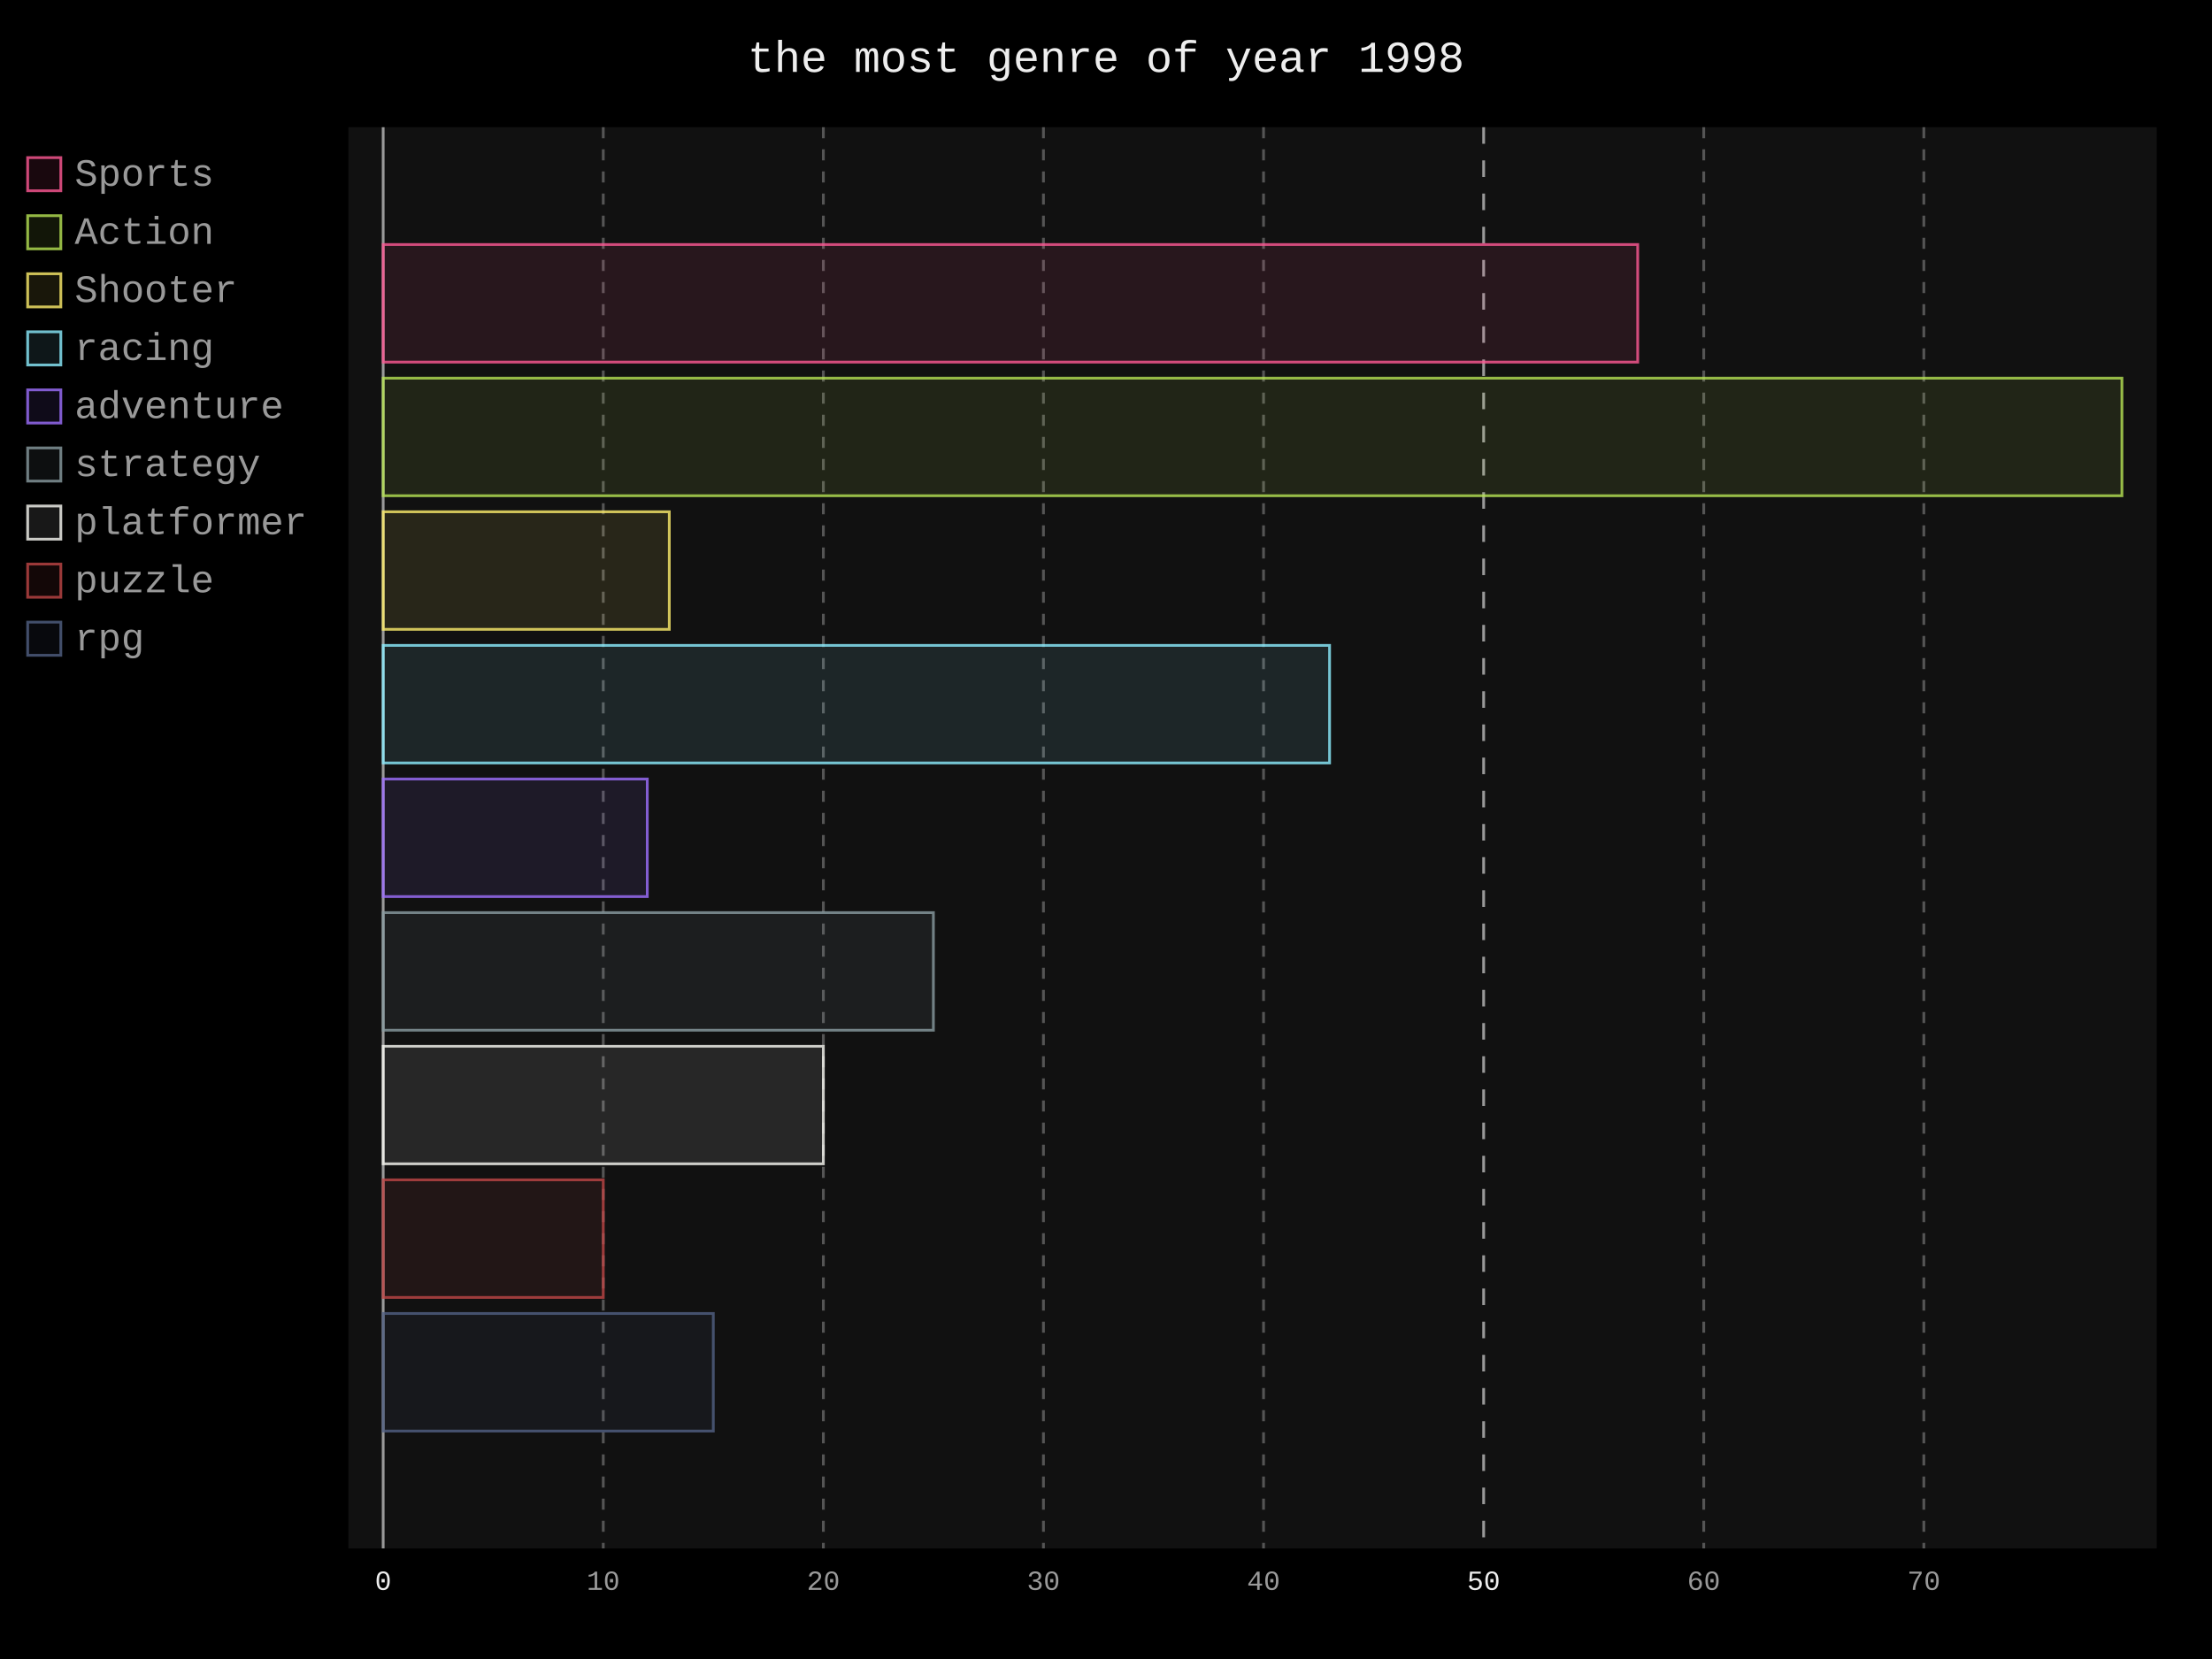
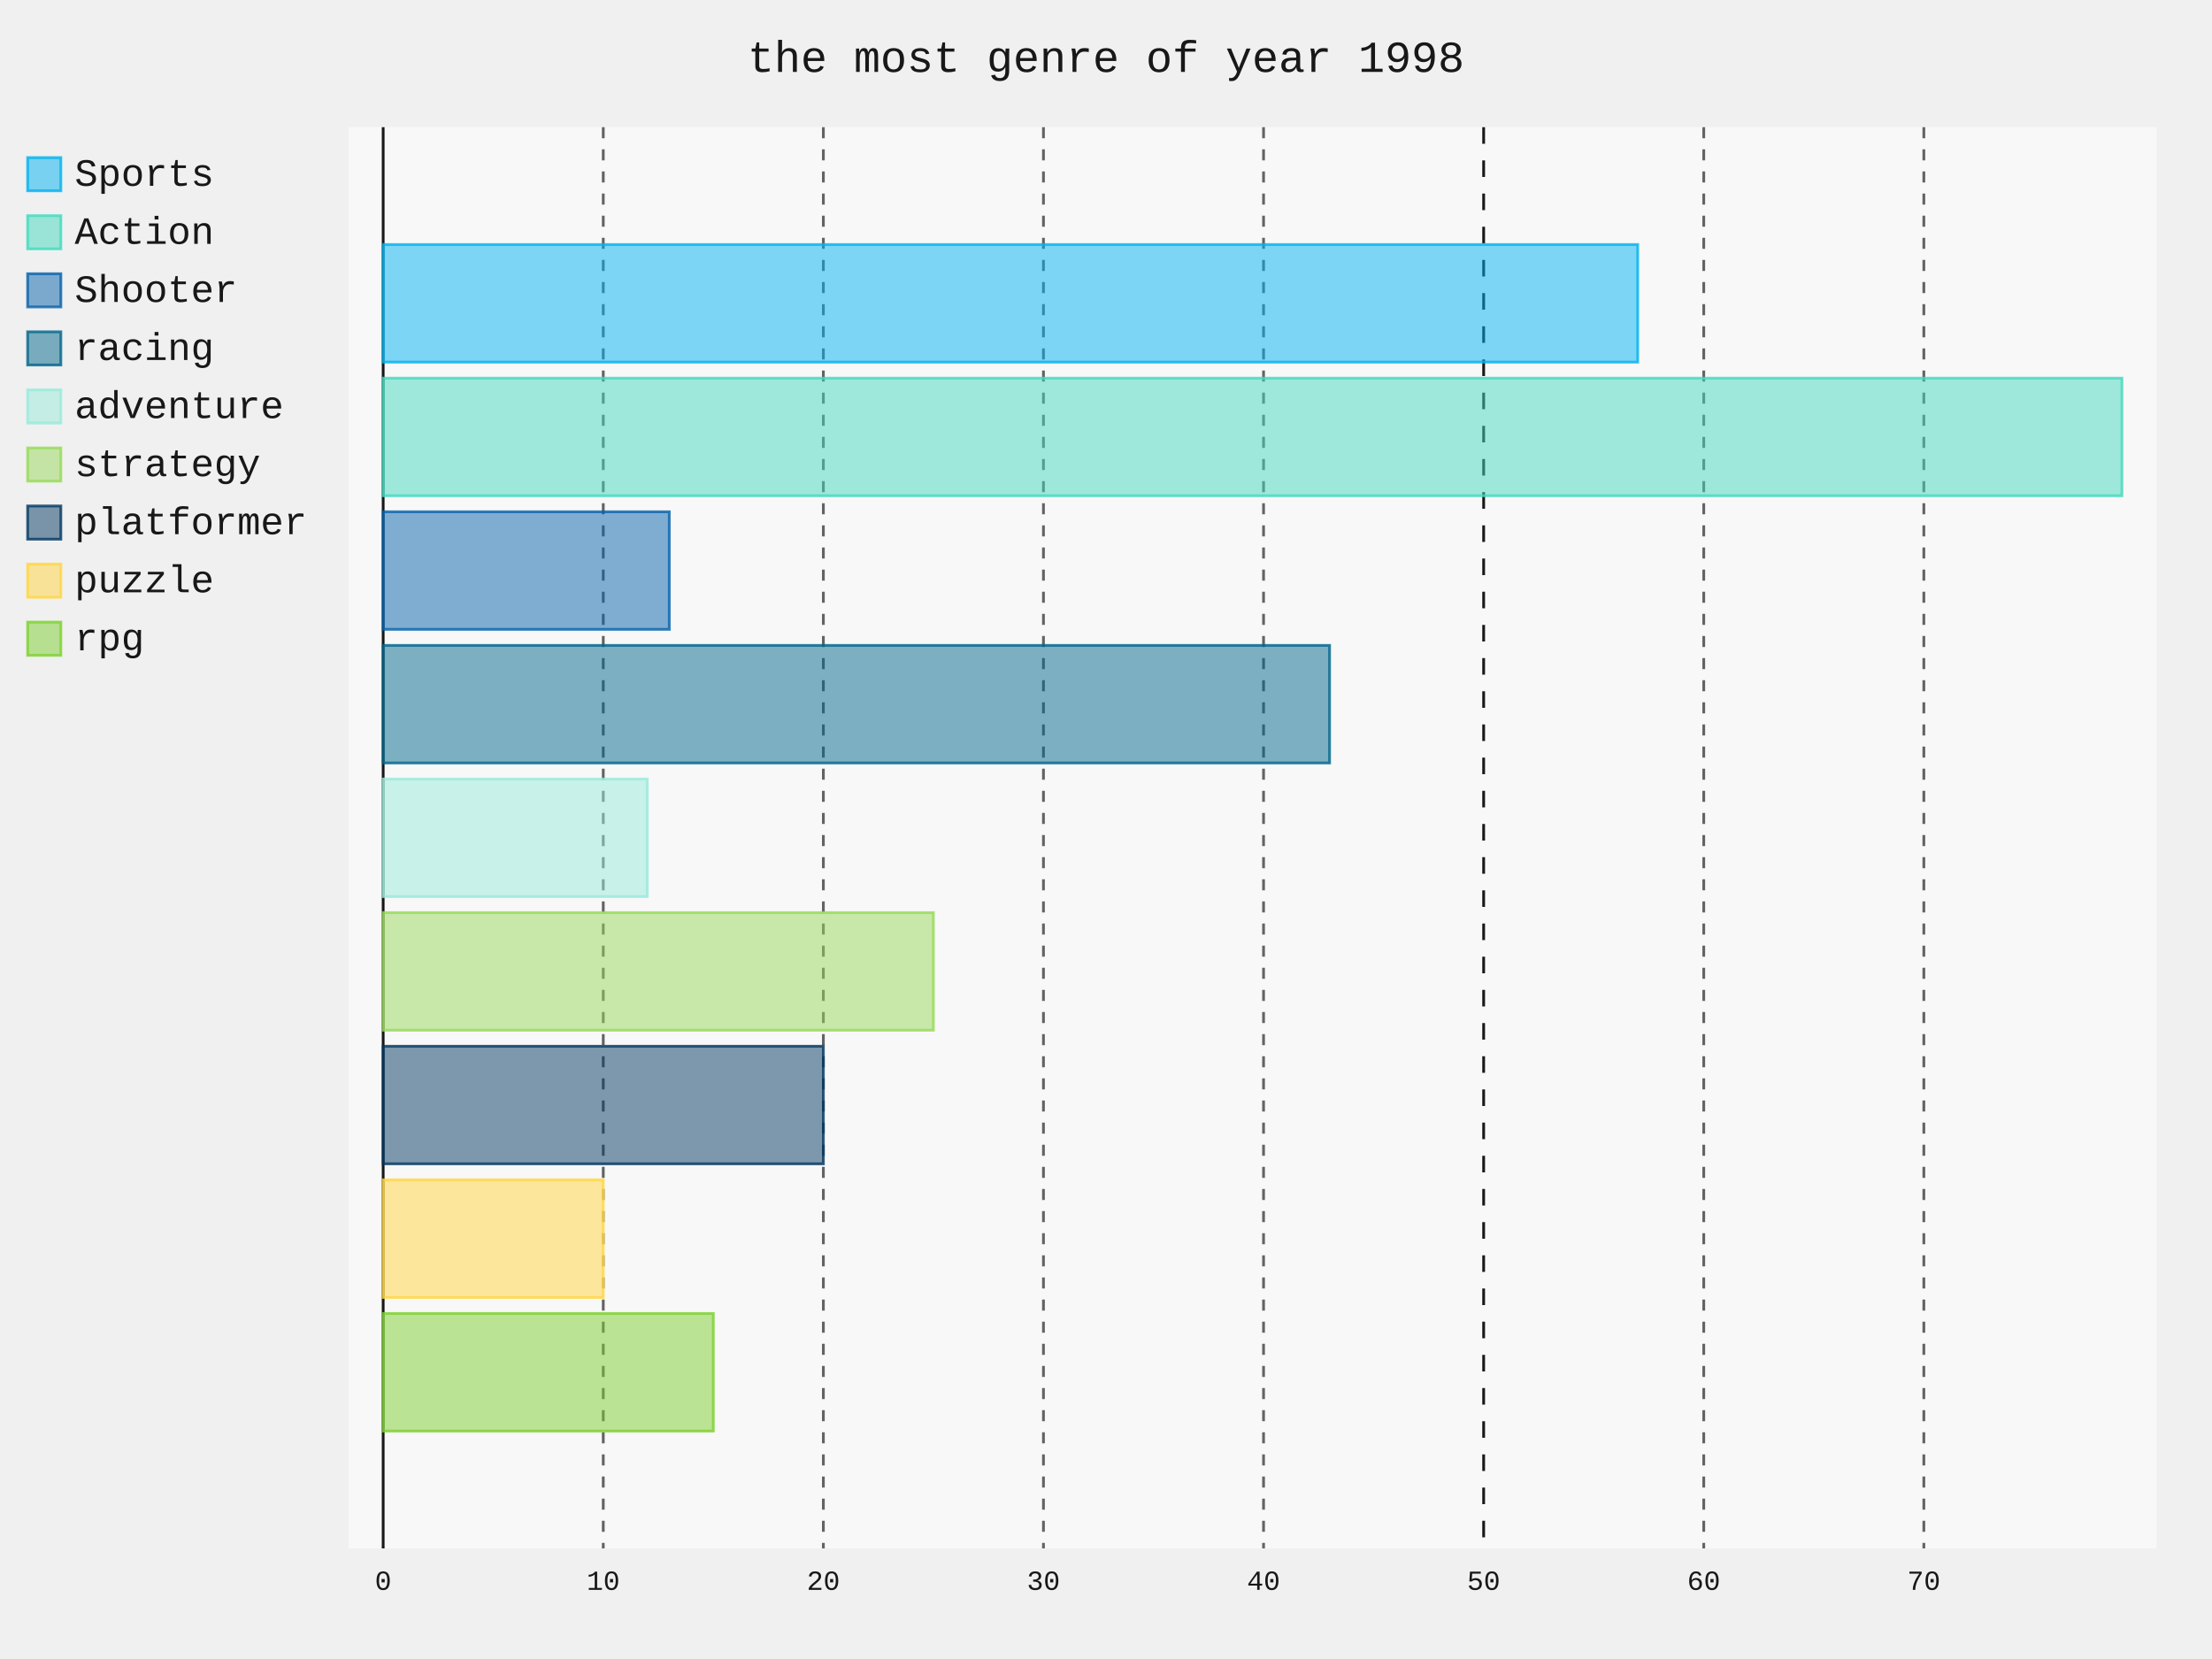
- <svg xmlns="http://www.w3.org/2000/svg" class="pygal-chart" id="chart-cce22398-1a6a-4dcd-a132-a77344c1b73f" viewBox="0 0 800 600">
+ <svg xmlns="http://www.w3.org/2000/svg" class="pygal-chart" id="chart-31ad3773-eef2-4625-90d8-b379c4fb5414" viewBox="0 0 800 600">
  <defs>
-     <style type="text/css">#chart-cce22398-1a6a-4dcd-a132-a77344c1b73f{-webkit-user-select:none;-webkit-font-smoothing:antialiased;font-family:Consolas,"Liberation Mono",Menlo,Courier,monospace}#chart-cce22398-1a6a-4dcd-a132-a77344c1b73f .title{font-family:Consolas,"Liberation Mono",Menlo,Courier,monospace;font-size:16px}#chart-cce22398-1a6a-4dcd-a132-a77344c1b73f .legends .legend text{font-family:Consolas,"Liberation Mono",Menlo,Courier,monospace;font-size:14px}#chart-cce22398-1a6a-4dcd-a132-a77344c1b73f .axis text{font-family:Consolas,"Liberation Mono",Menlo,Courier,monospace;font-size:10px}#chart-cce22398-1a6a-4dcd-a132-a77344c1b73f .axis text.major{font-family:Consolas,"Liberation Mono",Menlo,Courier,monospace;font-size:10px}#chart-cce22398-1a6a-4dcd-a132-a77344c1b73f .text-overlay text.value{font-family:Consolas,"Liberation Mono",Menlo,Courier,monospace;font-size:16px}#chart-cce22398-1a6a-4dcd-a132-a77344c1b73f .text-overlay text.label{font-family:Consolas,"Liberation Mono",Menlo,Courier,monospace;font-size:10px}#chart-cce22398-1a6a-4dcd-a132-a77344c1b73f .tooltip{font-family:Consolas,"Liberation Mono",Menlo,Courier,monospace;font-size:14px}#chart-cce22398-1a6a-4dcd-a132-a77344c1b73f text.no_data{font-family:Consolas,"Liberation Mono",Menlo,Courier,monospace;font-size:64px}
- #chart-cce22398-1a6a-4dcd-a132-a77344c1b73f{background-color:black}#chart-cce22398-1a6a-4dcd-a132-a77344c1b73f path,#chart-cce22398-1a6a-4dcd-a132-a77344c1b73f line,#chart-cce22398-1a6a-4dcd-a132-a77344c1b73f rect,#chart-cce22398-1a6a-4dcd-a132-a77344c1b73f circle{-webkit-transition:1s ease-out;-moz-transition:1s ease-out;transition:1s ease-out}#chart-cce22398-1a6a-4dcd-a132-a77344c1b73f .graph &gt; .background{fill:black}#chart-cce22398-1a6a-4dcd-a132-a77344c1b73f .plot &gt; .background{fill:#111}#chart-cce22398-1a6a-4dcd-a132-a77344c1b73f .graph{fill:#999}#chart-cce22398-1a6a-4dcd-a132-a77344c1b73f text.no_data{fill:#eee}#chart-cce22398-1a6a-4dcd-a132-a77344c1b73f .title{fill:#eee}#chart-cce22398-1a6a-4dcd-a132-a77344c1b73f .legends .legend text{fill:#999}#chart-cce22398-1a6a-4dcd-a132-a77344c1b73f .legends .legend:hover text{fill:#eee}#chart-cce22398-1a6a-4dcd-a132-a77344c1b73f .axis .line{stroke:#eee}#chart-cce22398-1a6a-4dcd-a132-a77344c1b73f .axis .guide.line{stroke:#555}#chart-cce22398-1a6a-4dcd-a132-a77344c1b73f .axis .major.line{stroke:#999}#chart-cce22398-1a6a-4dcd-a132-a77344c1b73f .axis text.major{fill:#eee}#chart-cce22398-1a6a-4dcd-a132-a77344c1b73f .axis.y .guides:hover .guide.line,#chart-cce22398-1a6a-4dcd-a132-a77344c1b73f .line-graph .axis.x .guides:hover .guide.line,#chart-cce22398-1a6a-4dcd-a132-a77344c1b73f .stackedline-graph .axis.x .guides:hover .guide.line,#chart-cce22398-1a6a-4dcd-a132-a77344c1b73f .xy-graph .axis.x .guides:hover .guide.line{stroke:#eee}#chart-cce22398-1a6a-4dcd-a132-a77344c1b73f .axis .guides:hover text{fill:#eee}#chart-cce22398-1a6a-4dcd-a132-a77344c1b73f .reactive{fill-opacity:.1;stroke-opacity:.8}#chart-cce22398-1a6a-4dcd-a132-a77344c1b73f .ci{stroke:#999}#chart-cce22398-1a6a-4dcd-a132-a77344c1b73f .reactive.active,#chart-cce22398-1a6a-4dcd-a132-a77344c1b73f .active .reactive{fill-opacity:.75;stroke-opacity:.9;stroke-width:4}#chart-cce22398-1a6a-4dcd-a132-a77344c1b73f .ci .reactive.active{stroke-width:1.5}#chart-cce22398-1a6a-4dcd-a132-a77344c1b73f .series text{fill:#eee}#chart-cce22398-1a6a-4dcd-a132-a77344c1b73f .tooltip rect{fill:#111;stroke:#eee;-webkit-transition:opacity 1s ease-out;-moz-transition:opacity 1s ease-out;transition:opacity 1s ease-out}#chart-cce22398-1a6a-4dcd-a132-a77344c1b73f .tooltip .label{fill:#999}#chart-cce22398-1a6a-4dcd-a132-a77344c1b73f .tooltip .label{fill:#999}#chart-cce22398-1a6a-4dcd-a132-a77344c1b73f .tooltip .legend{font-size:.8em;fill:#555}#chart-cce22398-1a6a-4dcd-a132-a77344c1b73f .tooltip .x_label{font-size:.6em;fill:#eee}#chart-cce22398-1a6a-4dcd-a132-a77344c1b73f .tooltip .xlink{font-size:.5em;text-decoration:underline}#chart-cce22398-1a6a-4dcd-a132-a77344c1b73f .tooltip .value{font-size:1.5em}#chart-cce22398-1a6a-4dcd-a132-a77344c1b73f .bound{font-size:.5em}#chart-cce22398-1a6a-4dcd-a132-a77344c1b73f .max-value{font-size:.75em;fill:#555}#chart-cce22398-1a6a-4dcd-a132-a77344c1b73f .map-element{fill:#111;stroke:#555 !important}#chart-cce22398-1a6a-4dcd-a132-a77344c1b73f .map-element .reactive{fill-opacity:inherit;stroke-opacity:inherit}#chart-cce22398-1a6a-4dcd-a132-a77344c1b73f .color-0,#chart-cce22398-1a6a-4dcd-a132-a77344c1b73f .color-0 a:visited{stroke:#ff5995;fill:#ff5995}#chart-cce22398-1a6a-4dcd-a132-a77344c1b73f .color-1,#chart-cce22398-1a6a-4dcd-a132-a77344c1b73f .color-1 a:visited{stroke:#b6e354;fill:#b6e354}#chart-cce22398-1a6a-4dcd-a132-a77344c1b73f .color-2,#chart-cce22398-1a6a-4dcd-a132-a77344c1b73f .color-2 a:visited{stroke:#feed6c;fill:#feed6c}#chart-cce22398-1a6a-4dcd-a132-a77344c1b73f .color-3,#chart-cce22398-1a6a-4dcd-a132-a77344c1b73f .color-3 a:visited{stroke:#8cedff;fill:#8cedff}#chart-cce22398-1a6a-4dcd-a132-a77344c1b73f .color-4,#chart-cce22398-1a6a-4dcd-a132-a77344c1b73f .color-4 a:visited{stroke:#9e6ffe;fill:#9e6ffe}#chart-cce22398-1a6a-4dcd-a132-a77344c1b73f .color-5,#chart-cce22398-1a6a-4dcd-a132-a77344c1b73f .color-5 a:visited{stroke:#899ca1;fill:#899ca1}#chart-cce22398-1a6a-4dcd-a132-a77344c1b73f .color-6,#chart-cce22398-1a6a-4dcd-a132-a77344c1b73f .color-6 a:visited{stroke:#f8f8f2;fill:#f8f8f2}#chart-cce22398-1a6a-4dcd-a132-a77344c1b73f .color-7,#chart-cce22398-1a6a-4dcd-a132-a77344c1b73f .color-7 a:visited{stroke:#bf4646;fill:#bf4646}#chart-cce22398-1a6a-4dcd-a132-a77344c1b73f .color-8,#chart-cce22398-1a6a-4dcd-a132-a77344c1b73f .color-8 a:visited{stroke:#516083;fill:#516083}#chart-cce22398-1a6a-4dcd-a132-a77344c1b73f .text-overlay .color-0 text{fill:black}#chart-cce22398-1a6a-4dcd-a132-a77344c1b73f .text-overlay .color-1 text{fill:black}#chart-cce22398-1a6a-4dcd-a132-a77344c1b73f .text-overlay .color-2 text{fill:black}#chart-cce22398-1a6a-4dcd-a132-a77344c1b73f .text-overlay .color-3 text{fill:black}#chart-cce22398-1a6a-4dcd-a132-a77344c1b73f .text-overlay .color-4 text{fill:black}#chart-cce22398-1a6a-4dcd-a132-a77344c1b73f .text-overlay .color-5 text{fill:black}#chart-cce22398-1a6a-4dcd-a132-a77344c1b73f .text-overlay .color-6 text{fill:black}#chart-cce22398-1a6a-4dcd-a132-a77344c1b73f .text-overlay .color-7 text{fill:black}#chart-cce22398-1a6a-4dcd-a132-a77344c1b73f .text-overlay .color-8 text{fill:black}
- #chart-cce22398-1a6a-4dcd-a132-a77344c1b73f text.no_data{text-anchor:middle}#chart-cce22398-1a6a-4dcd-a132-a77344c1b73f .guide.line{fill:none}#chart-cce22398-1a6a-4dcd-a132-a77344c1b73f .centered{text-anchor:middle}#chart-cce22398-1a6a-4dcd-a132-a77344c1b73f .title{text-anchor:middle}#chart-cce22398-1a6a-4dcd-a132-a77344c1b73f .legends .legend text{fill-opacity:1}#chart-cce22398-1a6a-4dcd-a132-a77344c1b73f .axis.x text{text-anchor:middle}#chart-cce22398-1a6a-4dcd-a132-a77344c1b73f .axis.x:not(.web) text[transform]{text-anchor:start}#chart-cce22398-1a6a-4dcd-a132-a77344c1b73f .axis.x:not(.web) text[transform].backwards{text-anchor:end}#chart-cce22398-1a6a-4dcd-a132-a77344c1b73f .axis.y text{text-anchor:end}#chart-cce22398-1a6a-4dcd-a132-a77344c1b73f .axis.y text[transform].backwards{text-anchor:start}#chart-cce22398-1a6a-4dcd-a132-a77344c1b73f .axis.y2 text{text-anchor:start}#chart-cce22398-1a6a-4dcd-a132-a77344c1b73f .axis.y2 text[transform].backwards{text-anchor:end}#chart-cce22398-1a6a-4dcd-a132-a77344c1b73f .axis .guide.line{stroke-dasharray:4,4}#chart-cce22398-1a6a-4dcd-a132-a77344c1b73f .axis .major.guide.line{stroke-dasharray:6,6}#chart-cce22398-1a6a-4dcd-a132-a77344c1b73f .horizontal .axis.y .guide.line,#chart-cce22398-1a6a-4dcd-a132-a77344c1b73f .horizontal .axis.y2 .guide.line,#chart-cce22398-1a6a-4dcd-a132-a77344c1b73f .vertical .axis.x .guide.line{opacity:0}#chart-cce22398-1a6a-4dcd-a132-a77344c1b73f .horizontal .axis.always_show .guide.line,#chart-cce22398-1a6a-4dcd-a132-a77344c1b73f .vertical .axis.always_show .guide.line{opacity:1 !important}#chart-cce22398-1a6a-4dcd-a132-a77344c1b73f .axis.y .guides:hover .guide.line,#chart-cce22398-1a6a-4dcd-a132-a77344c1b73f .axis.y2 .guides:hover .guide.line,#chart-cce22398-1a6a-4dcd-a132-a77344c1b73f .axis.x .guides:hover .guide.line{opacity:1}#chart-cce22398-1a6a-4dcd-a132-a77344c1b73f .axis .guides:hover text{opacity:1}#chart-cce22398-1a6a-4dcd-a132-a77344c1b73f .nofill{fill:none}#chart-cce22398-1a6a-4dcd-a132-a77344c1b73f .subtle-fill{fill-opacity:.2}#chart-cce22398-1a6a-4dcd-a132-a77344c1b73f .dot{stroke-width:1px;fill-opacity:1}#chart-cce22398-1a6a-4dcd-a132-a77344c1b73f .dot.active{stroke-width:5px}#chart-cce22398-1a6a-4dcd-a132-a77344c1b73f .dot.negative{fill:transparent}#chart-cce22398-1a6a-4dcd-a132-a77344c1b73f text,#chart-cce22398-1a6a-4dcd-a132-a77344c1b73f tspan{stroke:none !important}#chart-cce22398-1a6a-4dcd-a132-a77344c1b73f .series text.active{opacity:1}#chart-cce22398-1a6a-4dcd-a132-a77344c1b73f .tooltip rect{fill-opacity:.95;stroke-width:.5}#chart-cce22398-1a6a-4dcd-a132-a77344c1b73f .tooltip text{fill-opacity:1}#chart-cce22398-1a6a-4dcd-a132-a77344c1b73f .showable{visibility:hidden}#chart-cce22398-1a6a-4dcd-a132-a77344c1b73f .showable.shown{visibility:visible}#chart-cce22398-1a6a-4dcd-a132-a77344c1b73f .gauge-background{fill:rgba(229,229,229,1);stroke:none}#chart-cce22398-1a6a-4dcd-a132-a77344c1b73f .bg-lines{stroke:black;stroke-width:2px}</style>
+     <style type="text/css">#chart-31ad3773-eef2-4625-90d8-b379c4fb5414{-webkit-user-select:none;-webkit-font-smoothing:antialiased;font-family:Consolas,"Liberation Mono",Menlo,Courier,monospace}#chart-31ad3773-eef2-4625-90d8-b379c4fb5414 .title{font-family:Consolas,"Liberation Mono",Menlo,Courier,monospace;font-size:16px}#chart-31ad3773-eef2-4625-90d8-b379c4fb5414 .legends .legend text{font-family:Consolas,"Liberation Mono",Menlo,Courier,monospace;font-size:14px}#chart-31ad3773-eef2-4625-90d8-b379c4fb5414 .axis text{font-family:Consolas,"Liberation Mono",Menlo,Courier,monospace;font-size:10px}#chart-31ad3773-eef2-4625-90d8-b379c4fb5414 .axis text.major{font-family:Consolas,"Liberation Mono",Menlo,Courier,monospace;font-size:10px}#chart-31ad3773-eef2-4625-90d8-b379c4fb5414 .text-overlay text.value{font-family:Consolas,"Liberation Mono",Menlo,Courier,monospace;font-size:16px}#chart-31ad3773-eef2-4625-90d8-b379c4fb5414 .text-overlay text.label{font-family:Consolas,"Liberation Mono",Menlo,Courier,monospace;font-size:10px}#chart-31ad3773-eef2-4625-90d8-b379c4fb5414 .tooltip{font-family:Consolas,"Liberation Mono",Menlo,Courier,monospace;font-size:14px}#chart-31ad3773-eef2-4625-90d8-b379c4fb5414 text.no_data{font-family:Consolas,"Liberation Mono",Menlo,Courier,monospace;font-size:64px}
+ #chart-31ad3773-eef2-4625-90d8-b379c4fb5414{background-color:#f0f0f0}#chart-31ad3773-eef2-4625-90d8-b379c4fb5414 path,#chart-31ad3773-eef2-4625-90d8-b379c4fb5414 line,#chart-31ad3773-eef2-4625-90d8-b379c4fb5414 rect,#chart-31ad3773-eef2-4625-90d8-b379c4fb5414 circle{-webkit-transition:250ms ease-in;-moz-transition:250ms ease-in;transition:250ms ease-in}#chart-31ad3773-eef2-4625-90d8-b379c4fb5414 .graph &gt; .background{fill:#f0f0f0}#chart-31ad3773-eef2-4625-90d8-b379c4fb5414 .plot &gt; .background{fill:#f8f8f8}#chart-31ad3773-eef2-4625-90d8-b379c4fb5414 .graph{fill:rgba(0,0,0,0.9)}#chart-31ad3773-eef2-4625-90d8-b379c4fb5414 text.no_data{fill:rgba(0,0,0,0.9)}#chart-31ad3773-eef2-4625-90d8-b379c4fb5414 .title{fill:rgba(0,0,0,0.9)}#chart-31ad3773-eef2-4625-90d8-b379c4fb5414 .legends .legend text{fill:rgba(0,0,0,0.9)}#chart-31ad3773-eef2-4625-90d8-b379c4fb5414 .legends .legend:hover text{fill:rgba(0,0,0,0.9)}#chart-31ad3773-eef2-4625-90d8-b379c4fb5414 .axis .line{stroke:rgba(0,0,0,0.9)}#chart-31ad3773-eef2-4625-90d8-b379c4fb5414 .axis .guide.line{stroke:rgba(0,0,0,0.6)}#chart-31ad3773-eef2-4625-90d8-b379c4fb5414 .axis .major.line{stroke:rgba(0,0,0,0.9)}#chart-31ad3773-eef2-4625-90d8-b379c4fb5414 .axis text.major{fill:rgba(0,0,0,0.9)}#chart-31ad3773-eef2-4625-90d8-b379c4fb5414 .axis.y .guides:hover .guide.line,#chart-31ad3773-eef2-4625-90d8-b379c4fb5414 .line-graph .axis.x .guides:hover .guide.line,#chart-31ad3773-eef2-4625-90d8-b379c4fb5414 .stackedline-graph .axis.x .guides:hover .guide.line,#chart-31ad3773-eef2-4625-90d8-b379c4fb5414 .xy-graph .axis.x .guides:hover .guide.line{stroke:rgba(0,0,0,0.9)}#chart-31ad3773-eef2-4625-90d8-b379c4fb5414 .axis .guides:hover text{fill:rgba(0,0,0,0.9)}#chart-31ad3773-eef2-4625-90d8-b379c4fb5414 .reactive{fill-opacity:.5;stroke-opacity:.8}#chart-31ad3773-eef2-4625-90d8-b379c4fb5414 .ci{stroke:rgba(0,0,0,0.9)}#chart-31ad3773-eef2-4625-90d8-b379c4fb5414 .reactive.active,#chart-31ad3773-eef2-4625-90d8-b379c4fb5414 .active .reactive{fill-opacity:.9;stroke-opacity:.9;stroke-width:4}#chart-31ad3773-eef2-4625-90d8-b379c4fb5414 .ci .reactive.active{stroke-width:1.5}#chart-31ad3773-eef2-4625-90d8-b379c4fb5414 .series text{fill:rgba(0,0,0,0.9)}#chart-31ad3773-eef2-4625-90d8-b379c4fb5414 .tooltip rect{fill:#f8f8f8;stroke:rgba(0,0,0,0.9);-webkit-transition:opacity 250ms ease-in;-moz-transition:opacity 250ms ease-in;transition:opacity 250ms ease-in}#chart-31ad3773-eef2-4625-90d8-b379c4fb5414 .tooltip .label{fill:rgba(0,0,0,0.9)}#chart-31ad3773-eef2-4625-90d8-b379c4fb5414 .tooltip .label{fill:rgba(0,0,0,0.9)}#chart-31ad3773-eef2-4625-90d8-b379c4fb5414 .tooltip .legend{font-size:.8em;fill:rgba(0,0,0,0.6)}#chart-31ad3773-eef2-4625-90d8-b379c4fb5414 .tooltip .x_label{font-size:.6em;fill:rgba(0,0,0,0.9)}#chart-31ad3773-eef2-4625-90d8-b379c4fb5414 .tooltip .xlink{font-size:.5em;text-decoration:underline}#chart-31ad3773-eef2-4625-90d8-b379c4fb5414 .tooltip .value{font-size:1.5em}#chart-31ad3773-eef2-4625-90d8-b379c4fb5414 .bound{font-size:.5em}#chart-31ad3773-eef2-4625-90d8-b379c4fb5414 .max-value{font-size:.75em;fill:rgba(0,0,0,0.6)}#chart-31ad3773-eef2-4625-90d8-b379c4fb5414 .map-element{fill:#f8f8f8;stroke:rgba(0,0,0,0.6) !important}#chart-31ad3773-eef2-4625-90d8-b379c4fb5414 .map-element .reactive{fill-opacity:inherit;stroke-opacity:inherit}#chart-31ad3773-eef2-4625-90d8-b379c4fb5414 .color-0,#chart-31ad3773-eef2-4625-90d8-b379c4fb5414 .color-0 a:visited{stroke:#00b2f0;fill:#00b2f0}#chart-31ad3773-eef2-4625-90d8-b379c4fb5414 .color-1,#chart-31ad3773-eef2-4625-90d8-b379c4fb5414 .color-1 a:visited{stroke:#43d9be;fill:#43d9be}#chart-31ad3773-eef2-4625-90d8-b379c4fb5414 .color-2,#chart-31ad3773-eef2-4625-90d8-b379c4fb5414 .color-2 a:visited{stroke:#0662ab;fill:#0662ab}#chart-31ad3773-eef2-4625-90d8-b379c4fb5414 .color-3,#chart-31ad3773-eef2-4625-90d8-b379c4fb5414 .color-3 a:visited{stroke:#00668a;fill:#00668a}#chart-31ad3773-eef2-4625-90d8-b379c4fb5414 .color-4,#chart-31ad3773-eef2-4625-90d8-b379c4fb5414 .color-4 a:visited{stroke:#98eadb;fill:#98eadb}#chart-31ad3773-eef2-4625-90d8-b379c4fb5414 .color-5,#chart-31ad3773-eef2-4625-90d8-b379c4fb5414 .color-5 a:visited{stroke:#97d959;fill:#97d959}#chart-31ad3773-eef2-4625-90d8-b379c4fb5414 .color-6,#chart-31ad3773-eef2-4625-90d8-b379c4fb5414 .color-6 a:visited{stroke:#033861;fill:#033861}#chart-31ad3773-eef2-4625-90d8-b379c4fb5414 .color-7,#chart-31ad3773-eef2-4625-90d8-b379c4fb5414 .color-7 a:visited{stroke:#ffd541;fill:#ffd541}#chart-31ad3773-eef2-4625-90d8-b379c4fb5414 .color-8,#chart-31ad3773-eef2-4625-90d8-b379c4fb5414 .color-8 a:visited{stroke:#7dcf30;fill:#7dcf30}#chart-31ad3773-eef2-4625-90d8-b379c4fb5414 .text-overlay .color-0 text{fill:black}#chart-31ad3773-eef2-4625-90d8-b379c4fb5414 .text-overlay .color-1 text{fill:black}#chart-31ad3773-eef2-4625-90d8-b379c4fb5414 .text-overlay .color-2 text{fill:black}#chart-31ad3773-eef2-4625-90d8-b379c4fb5414 .text-overlay .color-3 text{fill:black}#chart-31ad3773-eef2-4625-90d8-b379c4fb5414 .text-overlay .color-4 text{fill:black}#chart-31ad3773-eef2-4625-90d8-b379c4fb5414 .text-overlay .color-5 text{fill:black}#chart-31ad3773-eef2-4625-90d8-b379c4fb5414 .text-overlay .color-6 text{fill:black}#chart-31ad3773-eef2-4625-90d8-b379c4fb5414 .text-overlay .color-7 text{fill:black}#chart-31ad3773-eef2-4625-90d8-b379c4fb5414 .text-overlay .color-8 text{fill:black}
+ #chart-31ad3773-eef2-4625-90d8-b379c4fb5414 text.no_data{text-anchor:middle}#chart-31ad3773-eef2-4625-90d8-b379c4fb5414 .guide.line{fill:none}#chart-31ad3773-eef2-4625-90d8-b379c4fb5414 .centered{text-anchor:middle}#chart-31ad3773-eef2-4625-90d8-b379c4fb5414 .title{text-anchor:middle}#chart-31ad3773-eef2-4625-90d8-b379c4fb5414 .legends .legend text{fill-opacity:1}#chart-31ad3773-eef2-4625-90d8-b379c4fb5414 .axis.x text{text-anchor:middle}#chart-31ad3773-eef2-4625-90d8-b379c4fb5414 .axis.x:not(.web) text[transform]{text-anchor:start}#chart-31ad3773-eef2-4625-90d8-b379c4fb5414 .axis.x:not(.web) text[transform].backwards{text-anchor:end}#chart-31ad3773-eef2-4625-90d8-b379c4fb5414 .axis.y text{text-anchor:end}#chart-31ad3773-eef2-4625-90d8-b379c4fb5414 .axis.y text[transform].backwards{text-anchor:start}#chart-31ad3773-eef2-4625-90d8-b379c4fb5414 .axis.y2 text{text-anchor:start}#chart-31ad3773-eef2-4625-90d8-b379c4fb5414 .axis.y2 text[transform].backwards{text-anchor:end}#chart-31ad3773-eef2-4625-90d8-b379c4fb5414 .axis .guide.line{stroke-dasharray:4,4}#chart-31ad3773-eef2-4625-90d8-b379c4fb5414 .axis .major.guide.line{stroke-dasharray:6,6}#chart-31ad3773-eef2-4625-90d8-b379c4fb5414 .horizontal .axis.y .guide.line,#chart-31ad3773-eef2-4625-90d8-b379c4fb5414 .horizontal .axis.y2 .guide.line,#chart-31ad3773-eef2-4625-90d8-b379c4fb5414 .vertical .axis.x .guide.line{opacity:0}#chart-31ad3773-eef2-4625-90d8-b379c4fb5414 .horizontal .axis.always_show .guide.line,#chart-31ad3773-eef2-4625-90d8-b379c4fb5414 .vertical .axis.always_show .guide.line{opacity:1 !important}#chart-31ad3773-eef2-4625-90d8-b379c4fb5414 .axis.y .guides:hover .guide.line,#chart-31ad3773-eef2-4625-90d8-b379c4fb5414 .axis.y2 .guides:hover .guide.line,#chart-31ad3773-eef2-4625-90d8-b379c4fb5414 .axis.x .guides:hover .guide.line{opacity:1}#chart-31ad3773-eef2-4625-90d8-b379c4fb5414 .axis .guides:hover text{opacity:1}#chart-31ad3773-eef2-4625-90d8-b379c4fb5414 .nofill{fill:none}#chart-31ad3773-eef2-4625-90d8-b379c4fb5414 .subtle-fill{fill-opacity:.2}#chart-31ad3773-eef2-4625-90d8-b379c4fb5414 .dot{stroke-width:1px;fill-opacity:1}#chart-31ad3773-eef2-4625-90d8-b379c4fb5414 .dot.active{stroke-width:5px}#chart-31ad3773-eef2-4625-90d8-b379c4fb5414 .dot.negative{fill:transparent}#chart-31ad3773-eef2-4625-90d8-b379c4fb5414 text,#chart-31ad3773-eef2-4625-90d8-b379c4fb5414 tspan{stroke:none !important}#chart-31ad3773-eef2-4625-90d8-b379c4fb5414 .series text.active{opacity:1}#chart-31ad3773-eef2-4625-90d8-b379c4fb5414 .tooltip rect{fill-opacity:.95;stroke-width:.5}#chart-31ad3773-eef2-4625-90d8-b379c4fb5414 .tooltip text{fill-opacity:1}#chart-31ad3773-eef2-4625-90d8-b379c4fb5414 .showable{visibility:hidden}#chart-31ad3773-eef2-4625-90d8-b379c4fb5414 .showable.shown{visibility:visible}#chart-31ad3773-eef2-4625-90d8-b379c4fb5414 .gauge-background{fill:rgba(229,229,229,1);stroke:none}#chart-31ad3773-eef2-4625-90d8-b379c4fb5414 .bg-lines{stroke:#f0f0f0;stroke-width:2px}</style>
  </defs>
  <g class="graph horizontalbar-graph horizontal">
    <rect class="background" height="600" width="800" x="0" y="0" />
    <g class="plot" transform="translate(126, 46)">
      <rect class="background" height="514" width="654.0" x="0" y="0" />
      <g class="axis x always_show">
        <g class="guides">
          <path class="axis major line" d="M12.577 0 v514" />
          <text class="major" x="12.577" y="529.0">0</text>
        </g>
        <g class="guides">
          <path class="guide line" d="M92.178 0 v514" />
          <text class="" x="92.178" y="529.0">10</text>
        </g>
        <g class="guides">
          <path class="guide line" d="M171.778 0 v514" />
          <text class="" x="171.778" y="529.0">20</text>
        </g>
        <g class="guides">
          <path class="guide line" d="M251.379 0 v514" />
          <text class="" x="251.379" y="529.0">30</text>
        </g>
        <g class="guides">
          <path class="guide line" d="M330.98 0 v514" />
          <text class="" x="330.98" y="529.0">40</text>
        </g>
        <g class="guides">
          <path class="major guide line" d="M410.581 0 v514" />
          <text class="major" x="410.581" y="529.0">50</text>
        </g>
        <g class="guides">
          <path class="guide line" d="M490.182 0 v514" />
          <text class="" x="490.182" y="529.0">60</text>
        </g>
        <g class="guides">
          <path class="guide line" d="M569.782 0 v514" />
          <text class="" x="569.782" y="529.0">70</text>
        </g>
      </g>
      <g class="series serie-8 color-8">
        <g class="bars">
          <g class="bar">
            <rect class="rect reactive tooltip-trigger" height="42.526" rx="0" ry="0" width="119.401" x="12.577" y="429.036" />
          </g>
        </g>
      </g>
      <g class="series serie-7 color-7">
        <g class="bars">
          <g class="bar">
            <rect class="rect reactive tooltip-trigger" height="42.526" rx="0" ry="0" width="79.601" x="12.577" y="380.711" />
          </g>
        </g>
      </g>
      <g class="series serie-6 color-6">
        <g class="bars">
          <g class="bar">
            <rect class="rect reactive tooltip-trigger" height="42.526" rx="0" ry="0" width="159.202" x="12.577" y="332.387" />
          </g>
        </g>
      </g>
      <g class="series serie-5 color-5">
        <g class="bars">
          <g class="bar">
            <rect class="rect reactive tooltip-trigger" height="42.526" rx="0" ry="0" width="199.002" x="12.577" y="284.062" />
          </g>
        </g>
      </g>
      <g class="series serie-4 color-4">
        <g class="bars">
          <g class="bar">
            <rect class="rect reactive tooltip-trigger" height="42.526" rx="0" ry="0" width="95.521" x="12.577" y="235.737" />
          </g>
        </g>
      </g>
      <g class="series serie-3 color-3">
        <g class="bars">
          <g class="bar">
            <rect class="rect reactive tooltip-trigger" height="42.526" rx="0" ry="0" width="342.283" x="12.577" y="187.412" />
          </g>
        </g>
      </g>
      <g class="series serie-2 color-2">
        <g class="bars">
          <g class="bar">
            <rect class="rect reactive tooltip-trigger" height="42.526" rx="0" ry="0" width="103.481" x="12.577" y="139.088" />
          </g>
        </g>
      </g>
      <g class="series serie-1 color-1">
        <g class="bars">
          <g class="bar">
            <rect class="rect reactive tooltip-trigger" height="42.526" rx="0" ry="0" width="628.846" x="12.577" y="90.763" />
          </g>
        </g>
      </g>
      <g class="series serie-0 color-0">
        <g class="bars">
          <g class="bar">
            <rect class="rect reactive tooltip-trigger" height="42.526" rx="0" ry="0" width="453.724" x="12.577" y="42.438" />
          </g>
        </g>
      </g>
    </g>
    <g class="titles">
      <text class="title plot_title" x="400.0" y="26">the most genre of year 1998</text>
    </g>
    <g class="plot overlay" transform="translate(126, 46)">
      <g class="series serie-8 color-8" />
      <g class="series serie-7 color-7" />
      <g class="series serie-6 color-6" />
      <g class="series serie-5 color-5" />
      <g class="series serie-4 color-4" />
      <g class="series serie-3 color-3" />
      <g class="series serie-2 color-2" />
      <g class="series serie-1 color-1" />
      <g class="series serie-0 color-0" />
    </g>
    <g class="plot text-overlay" transform="translate(126, 46)">
      <g class="series serie-8 color-8" />
      <g class="series serie-7 color-7" />
      <g class="series serie-6 color-6" />
      <g class="series serie-5 color-5" />
      <g class="series serie-4 color-4" />
      <g class="series serie-3 color-3" />
      <g class="series serie-2 color-2" />
      <g class="series serie-1 color-1" />
      <g class="series serie-0 color-0" />
    </g>
    <g class="plot tooltip-overlay" transform="translate(126, 46)">
      <g class="tooltip" style="opacity: 0" transform="translate(0 0)">
        <rect class="tooltip-box" height="0" rx="0" ry="0" width="0" />
        <g class="text" />
      </g>
    </g>
    <g class="legends" transform="translate(10, 56)">
      <g class="legend reactive activate-serie" id="activate-serie-0">
        <rect class="color-0 reactive" height="12" width="12" x="0.0" y="1.0" />
        <text x="17.0" y="11.2">Sports</text>
      </g>
      <g class="legend reactive activate-serie" id="activate-serie-1">
        <rect class="color-1 reactive" height="12" width="12" x="0.0" y="22.0" />
        <text x="17.0" y="32.2">Action</text>
      </g>
      <g class="legend reactive activate-serie" id="activate-serie-2">
        <rect class="color-2 reactive" height="12" width="12" x="0.0" y="43.0" />
        <text x="17.0" y="53.2">Shooter</text>
      </g>
      <g class="legend reactive activate-serie" id="activate-serie-3">
        <rect class="color-3 reactive" height="12" width="12" x="0.0" y="64.0" />
        <text x="17.0" y="74.2">racing</text>
      </g>
      <g class="legend reactive activate-serie" id="activate-serie-4">
        <rect class="color-4 reactive" height="12" width="12" x="0.0" y="85.0" />
        <text x="17.0" y="95.2">adventure</text>
      </g>
      <g class="legend reactive activate-serie" id="activate-serie-5">
        <rect class="color-5 reactive" height="12" width="12" x="0.0" y="106.0" />
        <text x="17.0" y="116.2">strategy</text>
      </g>
      <g class="legend reactive activate-serie" id="activate-serie-6">
        <rect class="color-6 reactive" height="12" width="12" x="0.0" y="127.0" />
        <text x="17.0" y="137.2">platformer</text>
      </g>
      <g class="legend reactive activate-serie" id="activate-serie-7">
        <rect class="color-7 reactive" height="12" width="12" x="0.0" y="148.0" />
        <text x="17.0" y="158.2">puzzle</text>
      </g>
      <g class="legend reactive activate-serie" id="activate-serie-8">
        <rect class="color-8 reactive" height="12" width="12" x="0.0" y="169.0" />
        <text x="17.0" y="179.2">rpg</text>
      </g>
    </g>
    <g class="legends" transform="translate(790, 56)" />
  </g>
</svg>
